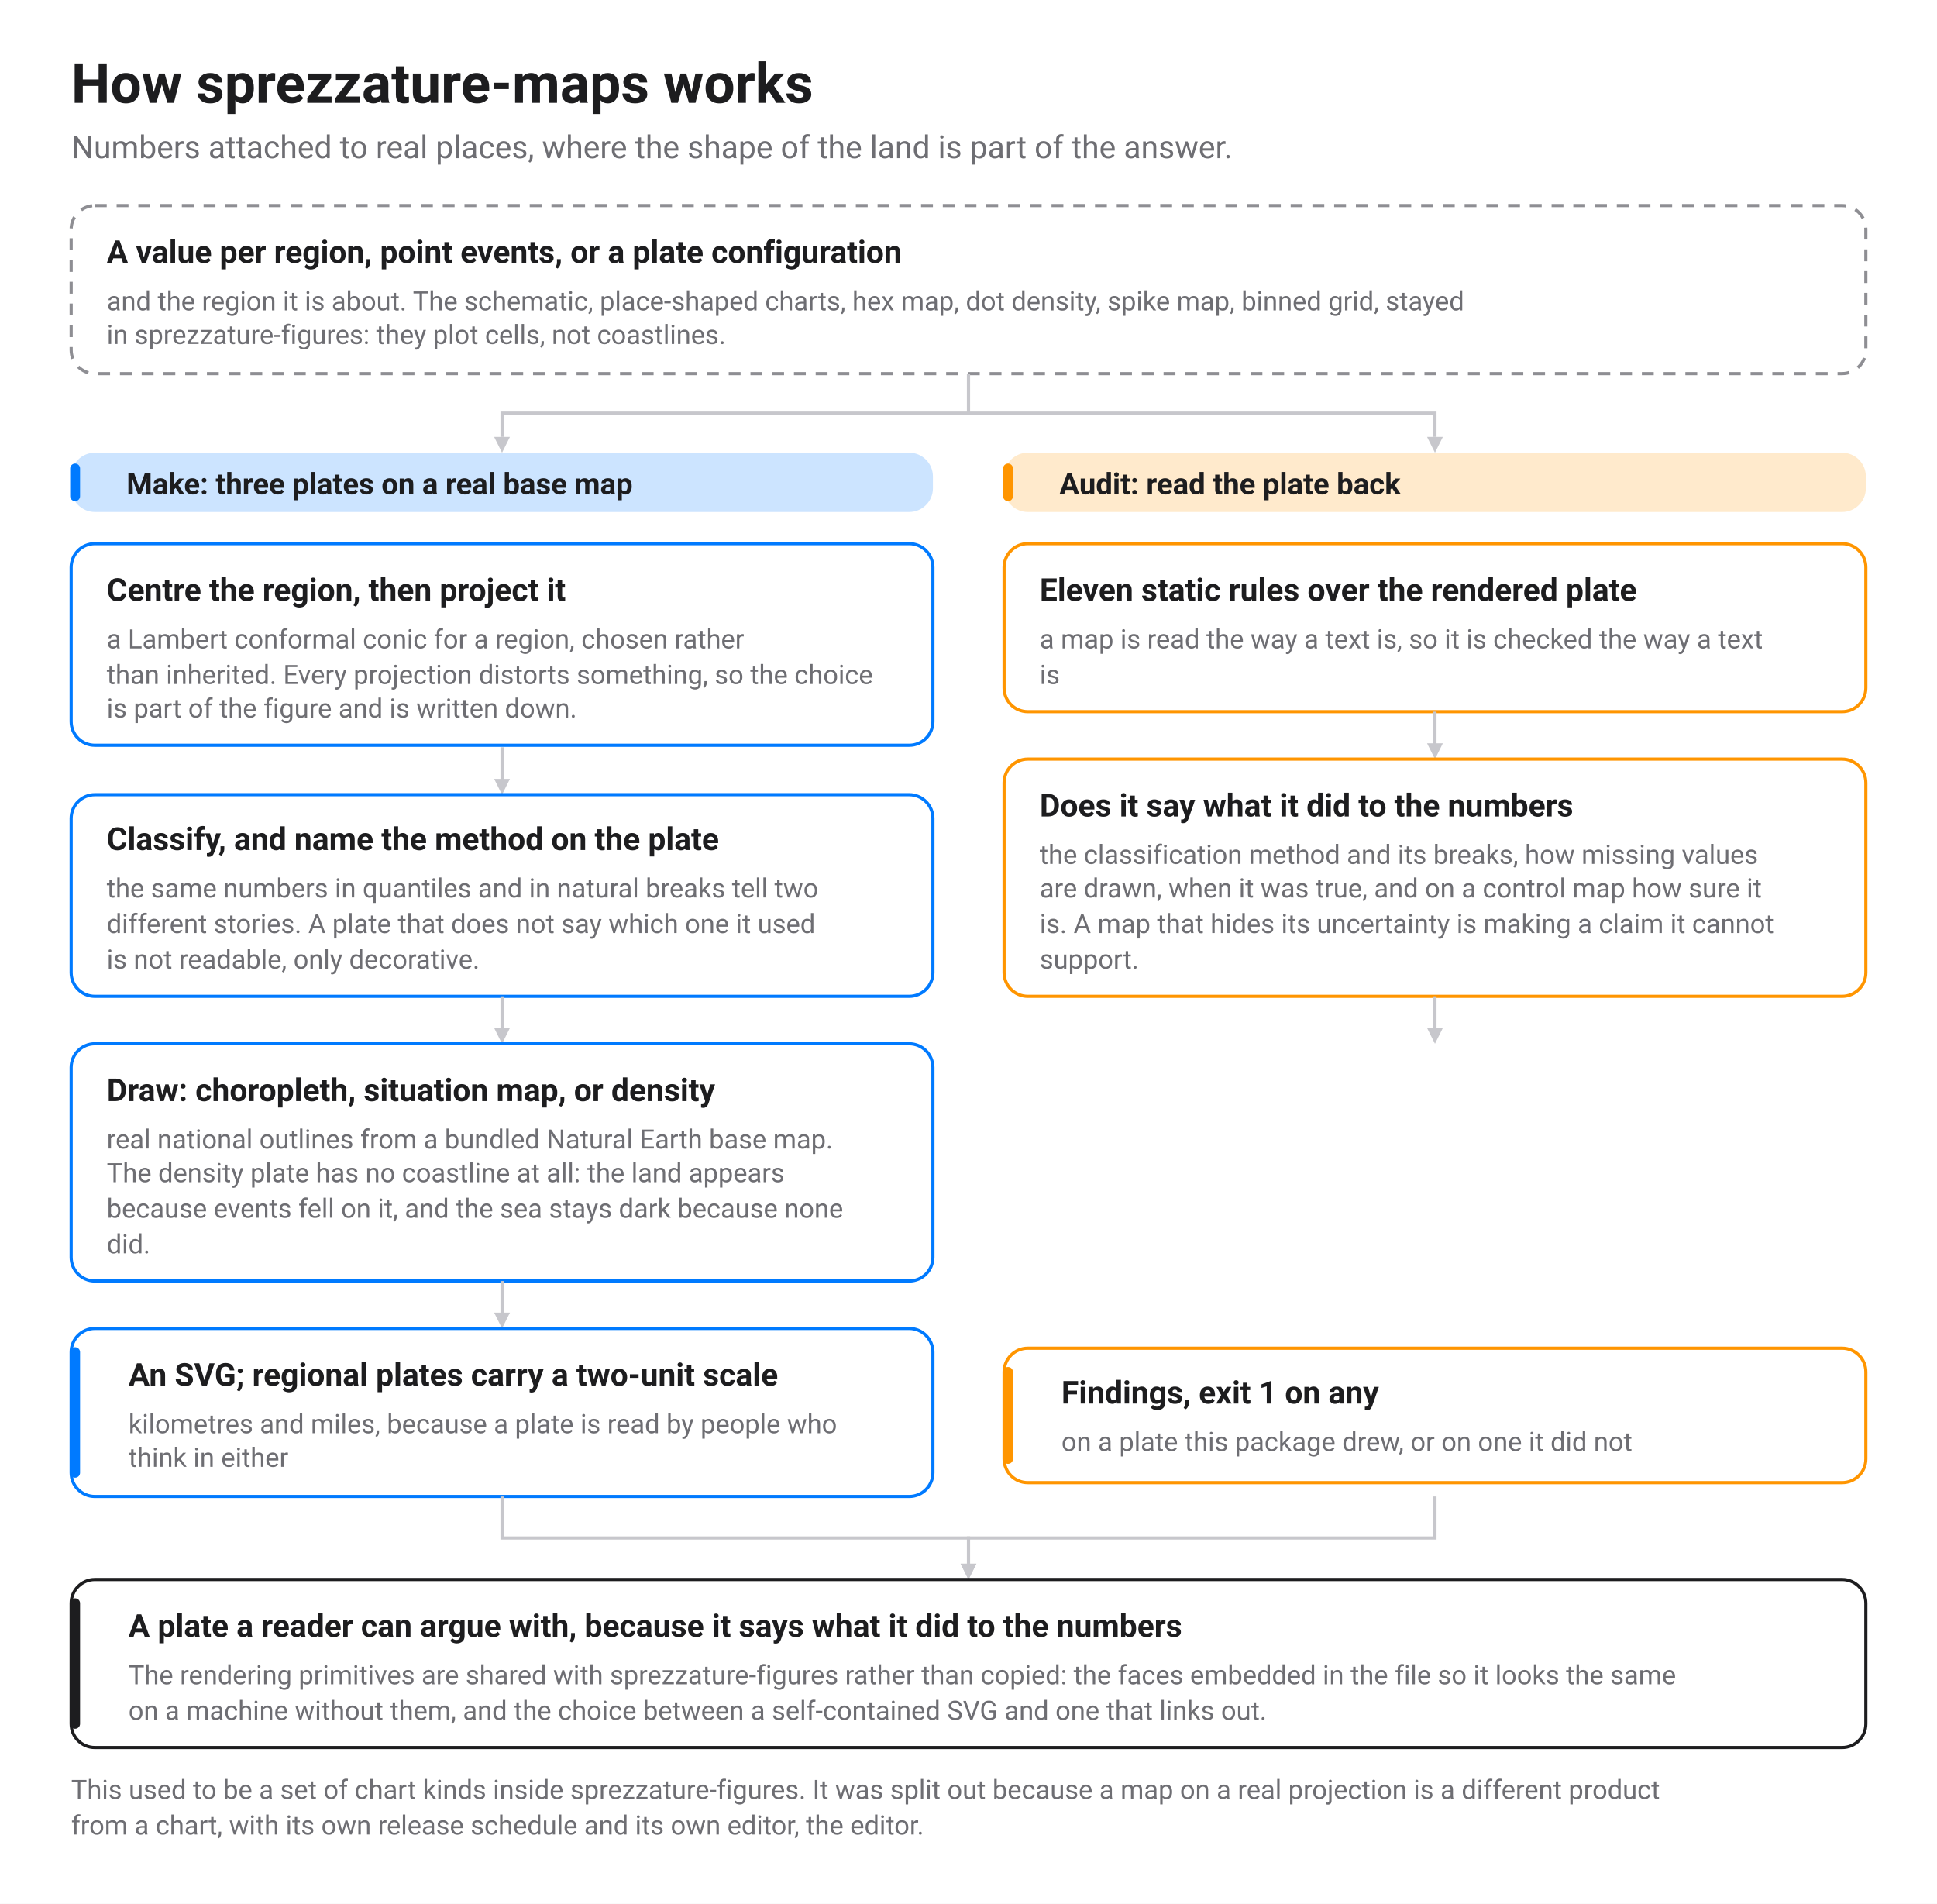
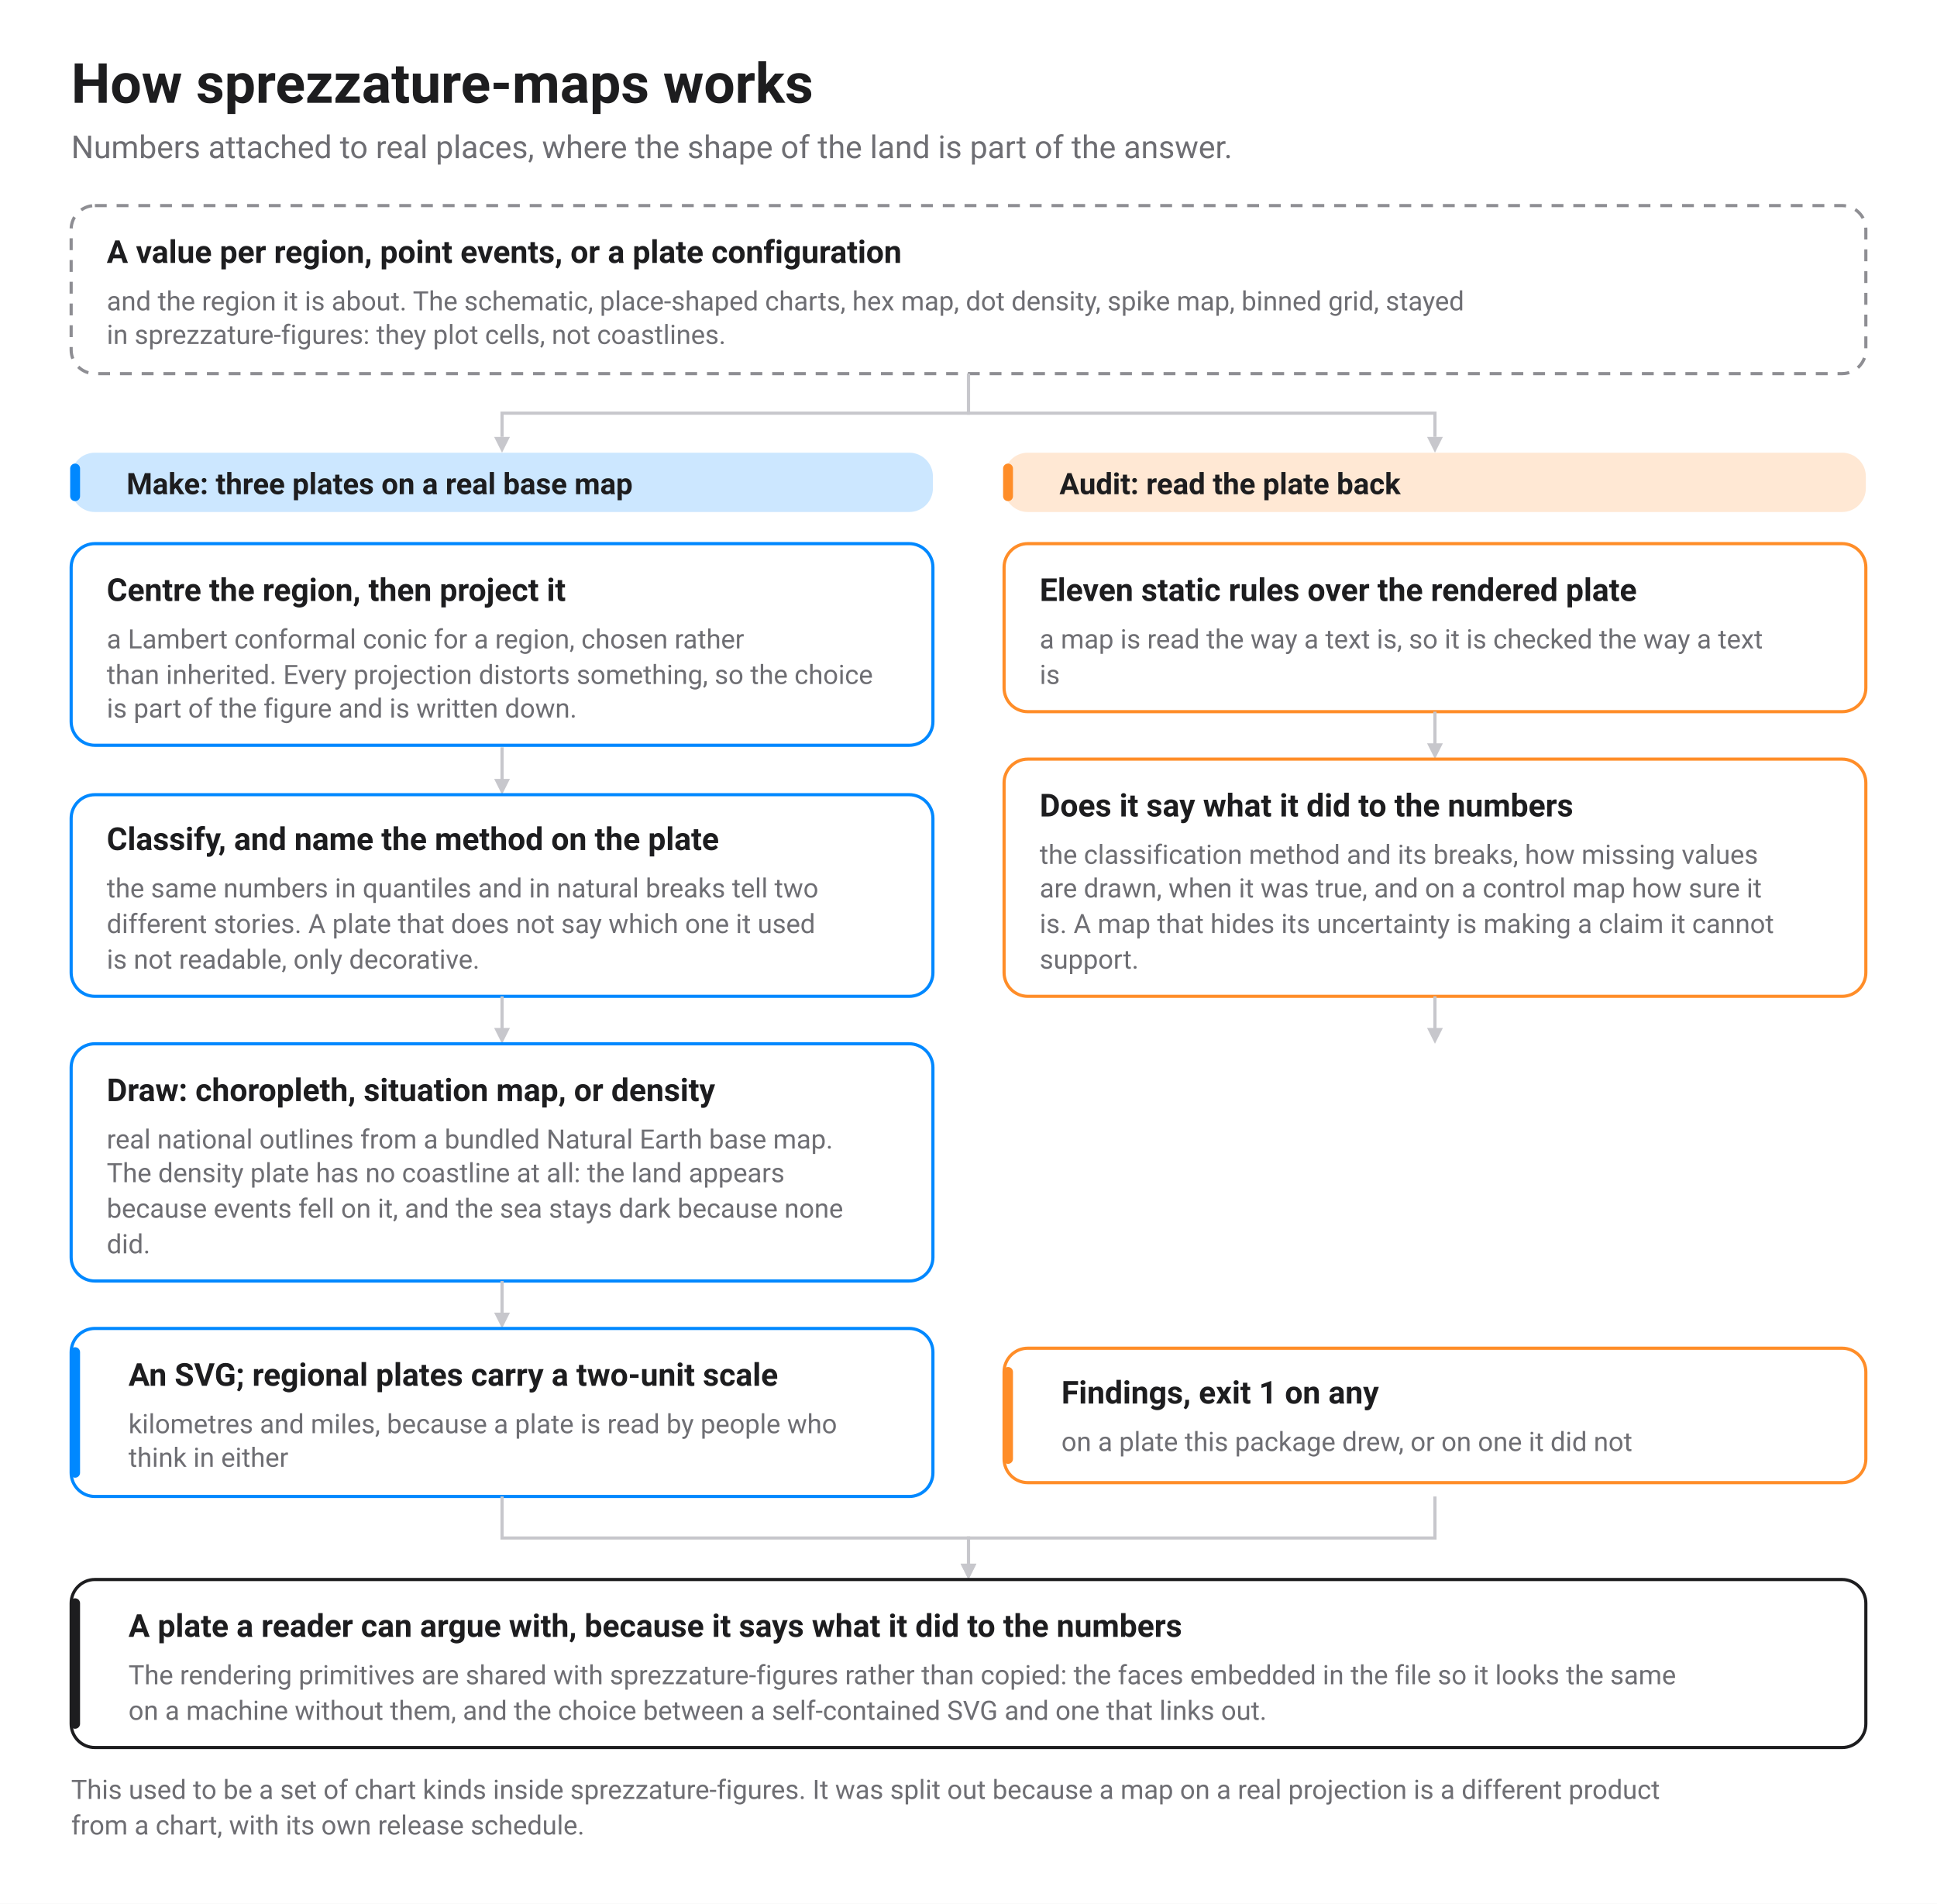
<svg xmlns="http://www.w3.org/2000/svg" width="980" height="963" viewBox="0 0 980 963" font-family="Roboto, Helvetica Neue, Helvetica, Arial, sans-serif" role="img" aria-labelledby="maps-hiw-title maps-hiw-desc">
-   <style>@media (prefers-color-scheme: dark){rect[fill="#FFFFFF"]{fill:#141416;}rect.paper{fill:#0B0B0C;}[fill="#1D1D1F"]{fill:#F2F2F7;}[fill="#6E6E73"]{fill:#9C9CA3;}[stroke="#1D1D1F"]{stroke:#F2F2F7;}[stroke="#C7C7CC"]{stroke:#5A5A5E;}[fill="#C7C7CC"]{fill:#5A5A5E;}rect[fill="#CCE4FF"]{fill:#082646;}rect[fill="#FFEACC"]{fill:#462C09;}}</style>
+   <style>@media (prefers-color-scheme: dark){rect[fill="#FFFFFF"]{fill:#141416;}rect.paper{fill:#0B0B0C;}[fill="#1D1D1F"]{fill:#F2F2F7;}[fill="#6E6E73"]{fill:#9C9CA3;}[stroke="#1D1D1F"]{stroke:#F2F2F7;}[stroke="#C7C7CC"]{stroke:#5A5A5E;}[fill="#C7C7CC"]{fill:#5A5A5E;}rect[fill="#CCE7FF"]{fill:#082946;}rect[fill="#FFE8D4"]{fill:#462A13;}}</style>
  <rect class="paper" width="980" height="963" fill="#FFFFFF" />
  <text x="36" y="52" font-size="28" font-weight="700" fill="#1D1D1F">How sprezzature-maps works</text>
  <text x="36" y="80" font-size="16" font-weight="400" fill="#6E6E73">Numbers attached to real places, where the shape of the land is part of the answer.</text>
  <rect x="36" y="104" width="908" height="85" rx="12" fill="#FFFFFF" stroke="#8E8E93" stroke-width="1.6" stroke-dasharray="6 5" />
  <text x="54" y="133" font-size="16" font-weight="600" fill="#1D1D1F">A value per region, point events, or a plate configuration</text>
  <text x="54" y="157" font-size="13.5" font-weight="400" fill="#6E6E73">and the region it is about. The schematic, place-shaped charts, hex map, dot density, spike map, binned grid, stayed</text>
  <text x="54" y="174" font-size="13.5" font-weight="400" fill="#6E6E73">in sprezzature-figures: they plot cells, not coastlines.</text>
  <path d="M490,189 V209 H254 V221" stroke="#C7C7CC" stroke-width="1.6" fill="none" />
  <path d="M250,221 L254,229 L258,221" fill="#C7C7CC" />
  <path d="M490,189 V209 H726 V221" stroke="#C7C7CC" stroke-width="1.6" fill="none" />
  <path d="M722,221 L726,229 L730,221" fill="#C7C7CC" />
-   <rect x="36" y="229" width="436" height="30" rx="12" fill="#CCE4FF" />
-   <path d="M38,237 v14" stroke="#007AFF" stroke-width="5" stroke-linecap="round" fill="none" />
+   <rect x="36" y="229" width="436" height="30" rx="12" fill="#CCE7FF" />
+   <path d="M38,237 v14" stroke="#0088FF" stroke-width="5" stroke-linecap="round" fill="none" />
  <text x="64" y="250" font-size="15" font-weight="700" fill="#1D1D1F">Make: three plates on a real base map</text>
-   <rect x="36" y="275" width="436" height="102" rx="12" fill="#FFFFFF" stroke="#007AFF" stroke-width="1.6" />
+   <rect x="36" y="275" width="436" height="102" rx="12" fill="#FFFFFF" stroke="#0088FF" stroke-width="1.6" />
  <text x="54" y="304" font-size="16" font-weight="600" fill="#1D1D1F">Centre the region, then project it</text>
  <text x="54" y="328" font-size="13.5" font-weight="400" fill="#6E6E73">a Lambert conformal conic for a region, chosen rather</text>
  <text x="54" y="346" font-size="13.5" font-weight="400" fill="#6E6E73">than inherited. Every projection distorts something, so the choice</text>
  <text x="54" y="363" font-size="13.5" font-weight="400" fill="#6E6E73">is part of the figure and is written down.</text>
  <path d="M254,378 v17" stroke="#C7C7CC" stroke-width="1.6" fill="none" />
  <path d="M250,394 L254,402 L258,394" fill="#C7C7CC" />
-   <rect x="36" y="402" width="436" height="102" rx="12" fill="#FFFFFF" stroke="#007AFF" stroke-width="1.6" />
+   <rect x="36" y="402" width="436" height="102" rx="12" fill="#FFFFFF" stroke="#0088FF" stroke-width="1.6" />
  <text x="54" y="430" font-size="16" font-weight="600" fill="#1D1D1F">Classify, and name the method on the plate</text>
  <text x="54" y="454" font-size="13.5" font-weight="400" fill="#6E6E73">the same numbers in quantiles and in natural breaks tell two</text>
  <text x="54" y="472" font-size="13.5" font-weight="400" fill="#6E6E73">different stories. A plate that does not say which one it used</text>
  <text x="54" y="490" font-size="13.5" font-weight="400" fill="#6E6E73">is not readable, only decorative.</text>
  <path d="M254,504 v17" stroke="#C7C7CC" stroke-width="1.6" fill="none" />
  <path d="M250,520 L254,528 L258,520" fill="#C7C7CC" />
-   <rect x="36" y="528" width="436" height="120" rx="12" fill="#FFFFFF" stroke="#007AFF" stroke-width="1.6" />
+   <rect x="36" y="528" width="436" height="120" rx="12" fill="#FFFFFF" stroke="#0088FF" stroke-width="1.6" />
  <text x="54" y="557" font-size="16" font-weight="600" fill="#1D1D1F">Draw: choropleth, situation map, or density</text>
  <text x="54" y="581" font-size="13.5" font-weight="400" fill="#6E6E73">real national outlines from a bundled Natural Earth base map.</text>
  <text x="54" y="598" font-size="13.5" font-weight="400" fill="#6E6E73">The density plate has no coastline at all: the land appears</text>
  <text x="54" y="616" font-size="13.5" font-weight="400" fill="#6E6E73">because events fell on it, and the sea stays dark because none</text>
  <text x="54" y="634" font-size="13.5" font-weight="400" fill="#6E6E73">did.</text>
  <path d="M254,648 v17" stroke="#C7C7CC" stroke-width="1.6" fill="none" />
  <path d="M250,664 L254,672 L258,664" fill="#C7C7CC" />
-   <rect x="36" y="672" width="436" height="85" rx="12" fill="#FFFFFF" stroke="#007AFF" stroke-width="1.6" />
-   <path d="M38,684 v61" stroke="#007AFF" stroke-width="5" stroke-linecap="round" fill="none" />
+   <rect x="36" y="672" width="436" height="85" rx="12" fill="#FFFFFF" stroke="#0088FF" stroke-width="1.6" />
+   <path d="M38,684 v61" stroke="#0088FF" stroke-width="5" stroke-linecap="round" fill="none" />
  <text x="65" y="701" font-size="16" font-weight="600" fill="#1D1D1F">An SVG; regional plates carry a two-unit scale</text>
  <text x="65" y="725" font-size="13.5" font-weight="400" fill="#6E6E73">kilometres and miles, because a plate is read by people who</text>
  <text x="65" y="742" font-size="13.5" font-weight="400" fill="#6E6E73">think in either</text>
-   <rect x="508" y="229" width="436" height="30" rx="12" fill="#FFEACC" />
-   <path d="M510,237 v14" stroke="#FF9500" stroke-width="5" stroke-linecap="round" fill="none" />
+   <rect x="508" y="229" width="436" height="30" rx="12" fill="#FFE8D4" />
+   <path d="M510,237 v14" stroke="#FF8D28" stroke-width="5" stroke-linecap="round" fill="none" />
  <text x="536" y="250" font-size="15" font-weight="700" fill="#1D1D1F">Audit: read the plate back</text>
-   <rect x="508" y="275" width="436" height="85" rx="12" fill="#FFFFFF" stroke="#FF9500" stroke-width="1.6" />
+   <rect x="508" y="275" width="436" height="85" rx="12" fill="#FFFFFF" stroke="#FF8D28" stroke-width="1.6" />
  <text x="526" y="304" font-size="16" font-weight="600" fill="#1D1D1F">Eleven static rules over the rendered plate</text>
  <text x="526" y="328" font-size="13.5" font-weight="400" fill="#6E6E73">a map is read the way a text is, so it is checked the way a text</text>
  <text x="526" y="346" font-size="13.5" font-weight="400" fill="#6E6E73">is</text>
  <path d="M726,360 v17" stroke="#C7C7CC" stroke-width="1.6" fill="none" />
  <path d="M722,376 L726,384 L730,376" fill="#C7C7CC" />
-   <rect x="508" y="384" width="436" height="120" rx="12" fill="#FFFFFF" stroke="#FF9500" stroke-width="1.6" />
+   <rect x="508" y="384" width="436" height="120" rx="12" fill="#FFFFFF" stroke="#FF8D28" stroke-width="1.6" />
  <text x="526" y="413" font-size="16" font-weight="600" fill="#1D1D1F">Does it say what it did to the numbers</text>
  <text x="526" y="437" font-size="13.5" font-weight="400" fill="#6E6E73">the classification method and its breaks, how missing values</text>
  <text x="526" y="454" font-size="13.5" font-weight="400" fill="#6E6E73">are drawn, when it was true, and on a control map how sure it</text>
  <text x="526" y="472" font-size="13.5" font-weight="400" fill="#6E6E73">is. A map that hides its uncertainty is making a claim it cannot</text>
  <text x="526" y="490" font-size="13.5" font-weight="400" fill="#6E6E73">support.</text>
  <path d="M726,504 v17" stroke="#C7C7CC" stroke-width="1.6" fill="none" />
  <path d="M722,520 L726,528 L730,520" fill="#C7C7CC" />
-   <rect x="508" y="682" width="436" height="68" rx="12" fill="#FFFFFF" stroke="#FF9500" stroke-width="1.6" />
-   <path d="M510,694 v44" stroke="#FF9500" stroke-width="5" stroke-linecap="round" fill="none" />
+   <rect x="508" y="682" width="436" height="68" rx="12" fill="#FFFFFF" stroke="#FF8D28" stroke-width="1.6" />
+   <path d="M510,694 v44" stroke="#FF8D28" stroke-width="5" stroke-linecap="round" fill="none" />
  <text x="537" y="710" font-size="16" font-weight="600" fill="#1D1D1F">Findings, exit 1 on any</text>
  <text x="537" y="734" font-size="13.5" font-weight="400" fill="#6E6E73">on a plate this package drew, or on one it did not</text>
  <path d="M254,757 V778 H490 V791" stroke="#C7C7CC" stroke-width="1.6" fill="none" />
  <path d="M486,791 L490,799 L494,791" fill="#C7C7CC" />
  <path d="M726,757 V778 H490 V791" stroke="#C7C7CC" stroke-width="1.6" fill="none" />
  <path d="M486,791 L490,799 L494,791" fill="#C7C7CC" />
  <rect x="36" y="799" width="908" height="85" rx="12" fill="#FFFFFF" stroke="#1D1D1F" stroke-width="1.6" />
  <path d="M38,811 v61" stroke="#1D1D1F" stroke-width="5" stroke-linecap="round" fill="none" />
  <text x="65" y="828" font-size="16" font-weight="600" fill="#1D1D1F">A plate a reader can argue with, because it says what it did to the numbers</text>
  <text x="65" y="852" font-size="13.5" font-weight="400" fill="#6E6E73">The rendering primitives are shared with sprezzature-figures rather than copied: the faces embedded in the file so it looks the same</text>
  <text x="65" y="870" font-size="13.5" font-weight="400" fill="#6E6E73">on a machine without them, and the choice between a self-contained SVG and one that links out.</text>
  <text x="36" y="910" font-size="13.5" font-weight="400" fill="#6E6E73">This used to be a set of chart kinds inside sprezzature-figures. It was split out because a map on a real projection is a different product</text>
-   <text x="36" y="928" font-size="13.5" font-weight="400" fill="#6E6E73">from a chart, with its own release schedule and its own editor, the editor.</text>
+   <text x="36" y="928" font-size="13.5" font-weight="400" fill="#6E6E73">from a chart, with its own release schedule.</text>
</svg>
